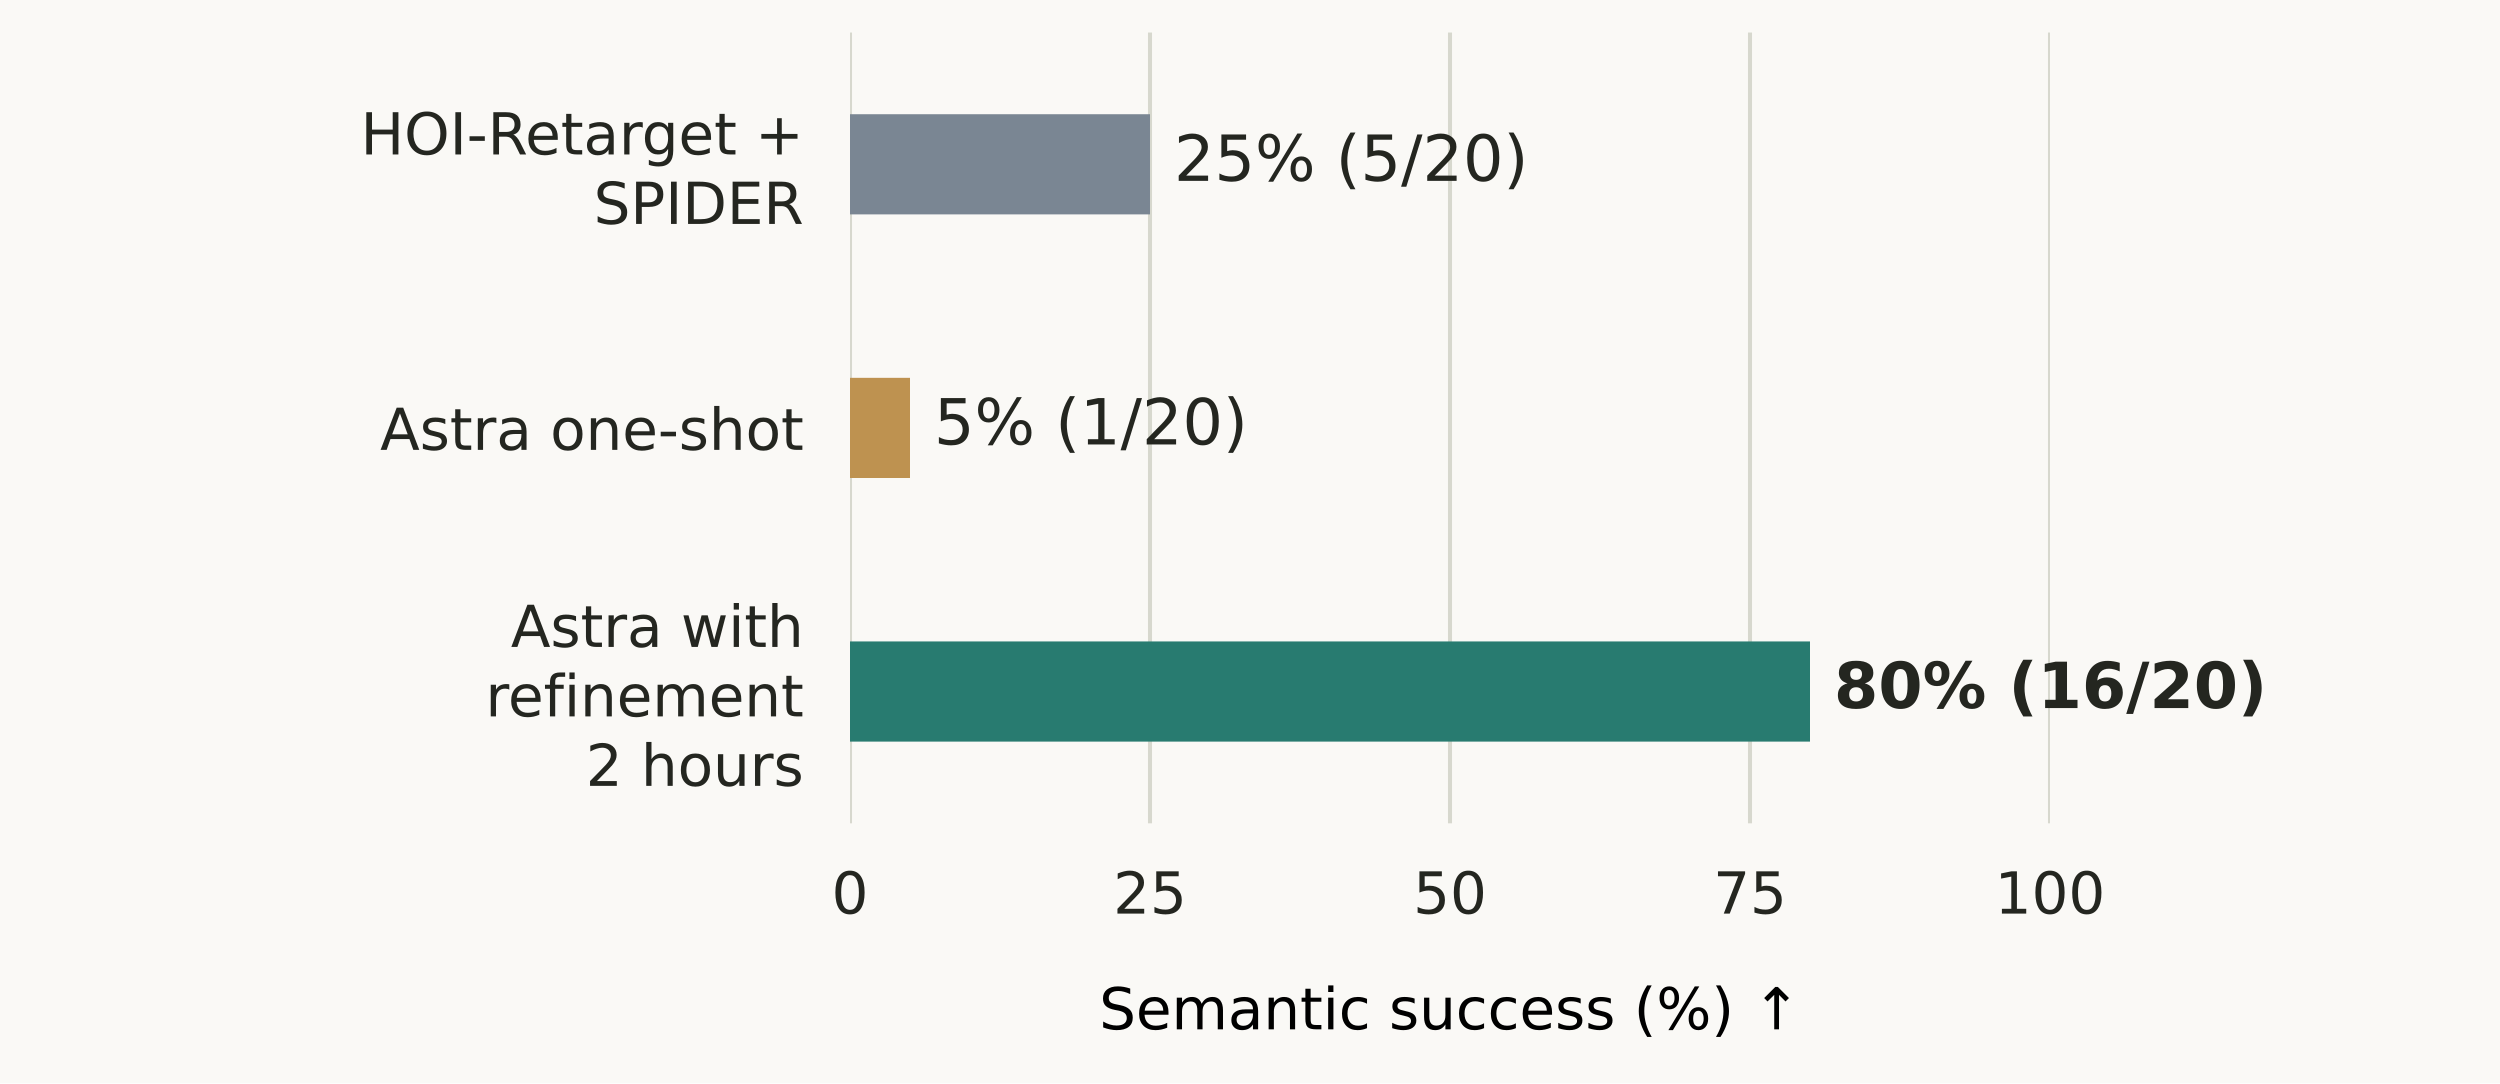
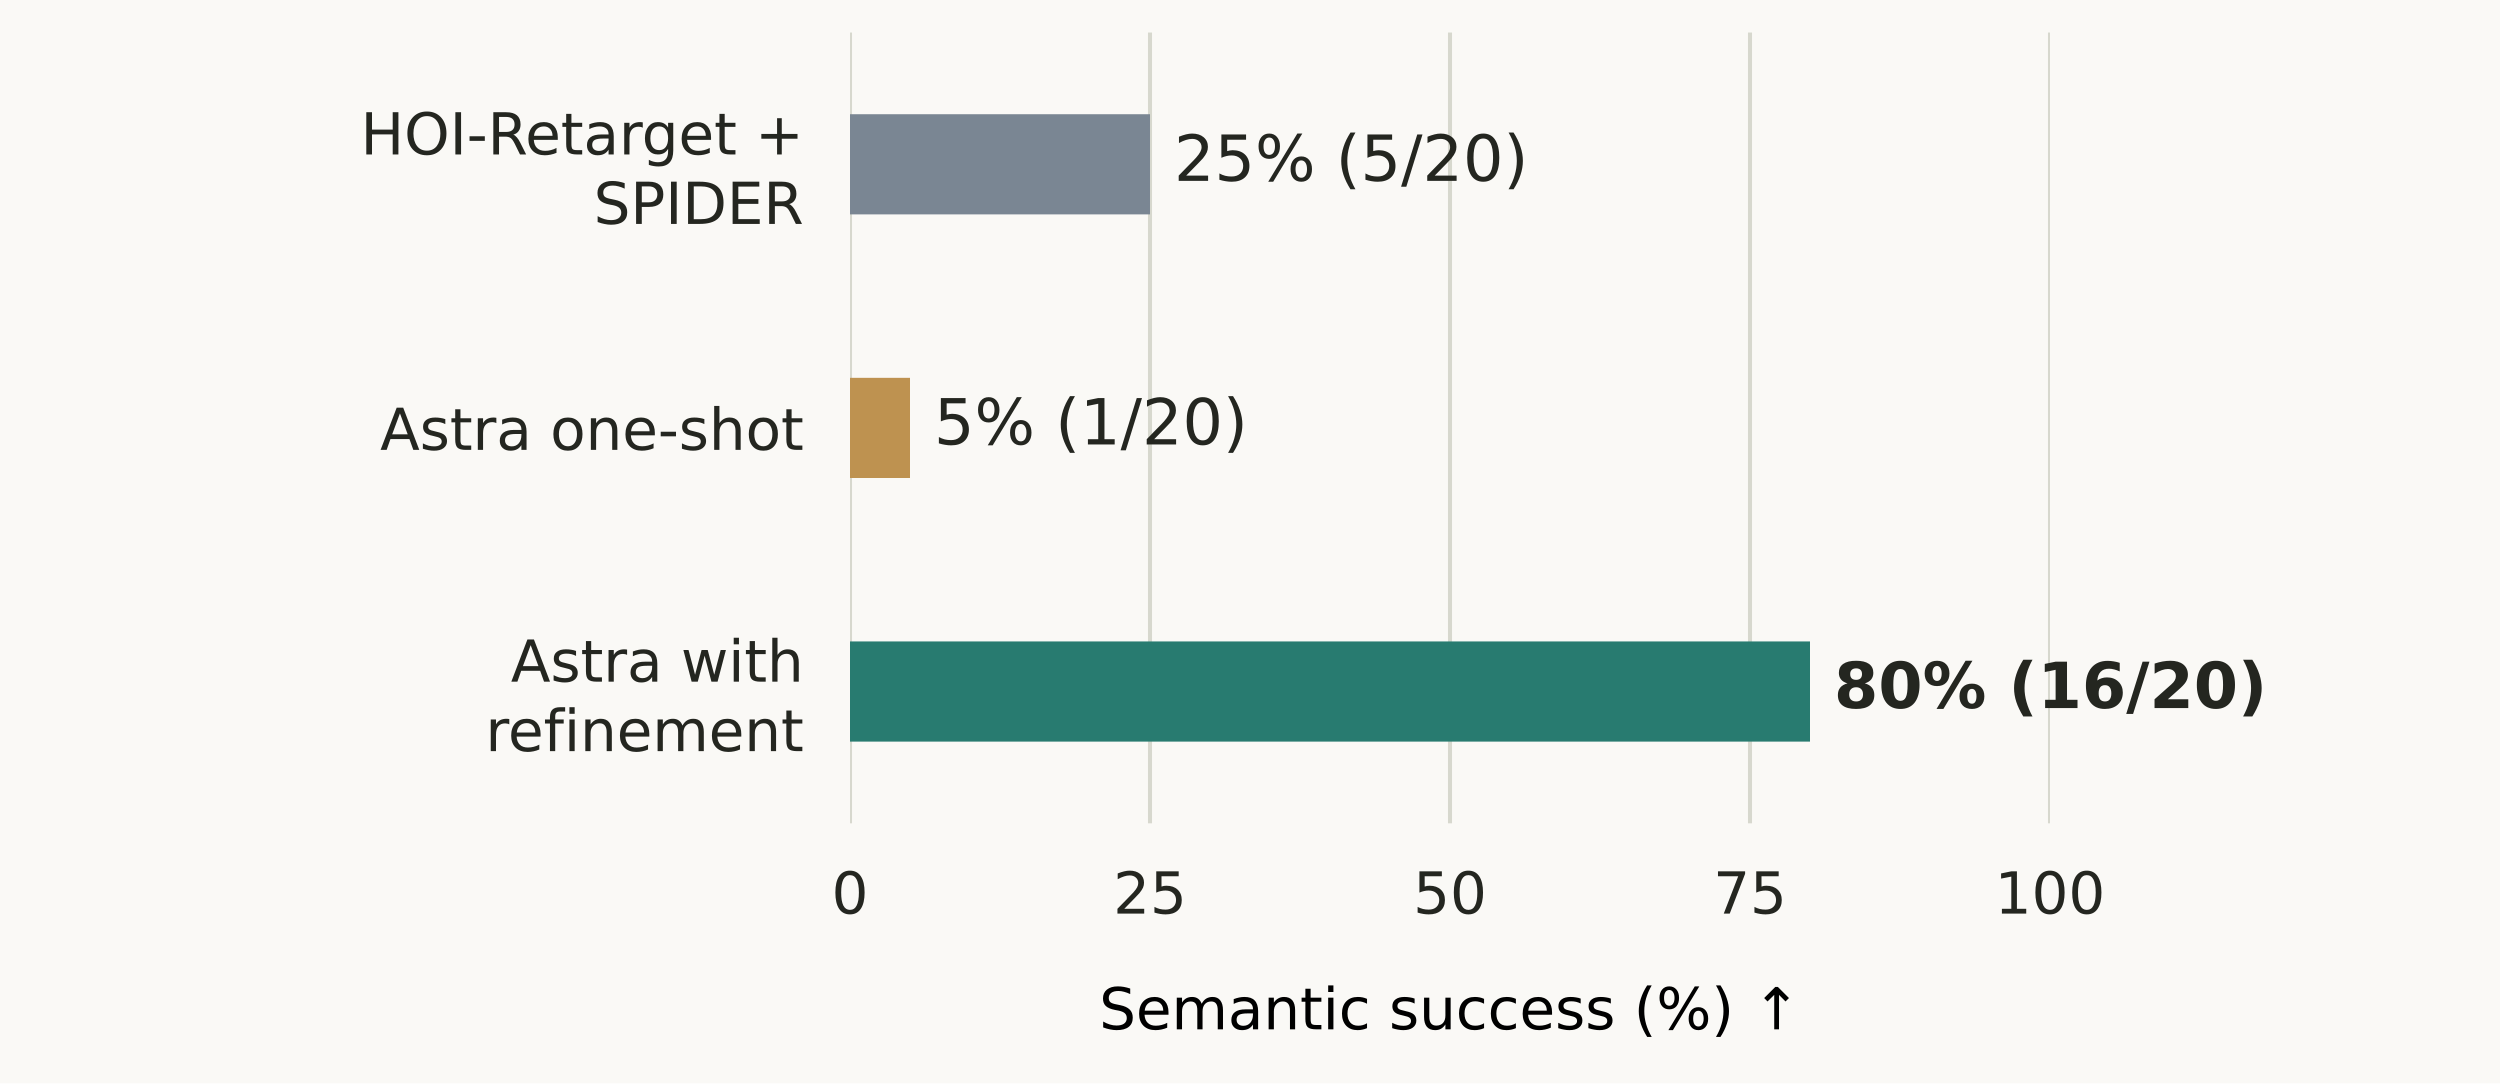
<svg xmlns="http://www.w3.org/2000/svg" width="432pt" height="187.2pt" viewBox="0 0 432 187.2" version="1.1">
  <defs>
    <style type="text/css">*{stroke-linejoin: round; stroke-linecap: butt}</style>
  </defs>
  <g id="figure_1">
    <g id="patch_1">
      <path d="M 0 187.2 L 432 187.2 L 432 0 L 0 0 z " style="fill: #faf9f6" />
    </g>
    <g id="axes_1">
      <g id="patch_2">
        <path d="M 146.88 142.272 L 354.24 142.272 L 354.24 5.616 L 146.88 5.616 z " style="fill: #faf9f6" />
      </g>
      <g id="matplotlib.axis_1">
        <g id="xtick_1">
          <g id="line2d_1">
            <path d="M 146.88 142.272 L 146.88 5.616 " clip-path="url(#p796d87ce6e)" style="fill: none; stroke: #d7d8ce; stroke-width: 0.7; stroke-linecap: square" />
          </g>
          <g id="line2d_2" />
          <g id="text_1">
            <text style="font-size: 10px; font-family: 'DejaVu Sans'; text-anchor: middle; fill: #242620" x="146.88" y="157.87" transform="rotate(-0 146.88 157.8697)">0</text>
          </g>
        </g>
        <g id="xtick_2">
          <g id="line2d_3">
            <path d="M 198.72 142.272 L 198.72 5.616 " clip-path="url(#p796d87ce6e)" style="fill: none; stroke: #d7d8ce; stroke-width: 0.7; stroke-linecap: square" />
          </g>
          <g id="line2d_4" />
          <g id="text_2">
            <text style="font-size: 10px; font-family: 'DejaVu Sans'; text-anchor: middle; fill: #242620" x="198.72" y="157.87" transform="rotate(-0 198.72 157.8697)">25</text>
          </g>
        </g>
        <g id="xtick_3">
          <g id="line2d_5">
            <path d="M 250.56 142.272 L 250.56 5.616 " clip-path="url(#p796d87ce6e)" style="fill: none; stroke: #d7d8ce; stroke-width: 0.7; stroke-linecap: square" />
          </g>
          <g id="line2d_6" />
          <g id="text_3">
            <text style="font-size: 10px; font-family: 'DejaVu Sans'; text-anchor: middle; fill: #242620" x="250.56" y="157.87" transform="rotate(-0 250.56 157.8697)">50</text>
          </g>
        </g>
        <g id="xtick_4">
          <g id="line2d_7">
            <path d="M 302.4 142.272 L 302.4 5.616 " clip-path="url(#p796d87ce6e)" style="fill: none; stroke: #d7d8ce; stroke-width: 0.7; stroke-linecap: square" />
          </g>
          <g id="line2d_8" />
          <g id="text_4">
            <text style="font-size: 10px; font-family: 'DejaVu Sans'; text-anchor: middle; fill: #242620" x="302.4" y="157.87" transform="rotate(-0 302.4 157.8697)">75</text>
          </g>
        </g>
        <g id="xtick_5">
          <g id="line2d_9">
            <path d="M 354.24 142.272 L 354.24 5.616 " clip-path="url(#p796d87ce6e)" style="fill: none; stroke: #d7d8ce; stroke-width: 0.7; stroke-linecap: square" />
          </g>
          <g id="line2d_10" />
          <g id="text_5">
            <text style="font-size: 10px; font-family: 'DejaVu Sans'; text-anchor: middle; fill: #242620" x="354.24" y="157.87" transform="rotate(-0 354.24 157.8697)">100</text>
          </g>
        </g>
        <g id="text_6">
          <text style="font-size: 10px; font-family: 'DejaVu Sans'; text-anchor: middle" x="250.56" y="177.87" transform="rotate(-0 250.56 177.8704)">Semantic success (%) ↑</text>
        </g>
      </g>
      <g id="matplotlib.axis_2">
        <g id="ytick_1">
          <g id="line2d_11" />
          <g id="text_7">
            <text style="font-size: 10px; font-family: 'DejaVu Sans'; fill: #242620" transform="translate(62.31281 26.69034)">HOI-Retarget +</text>
            <text style="font-size: 10px; font-family: 'DejaVu Sans'; fill: #242620" transform="translate(102.5847 38.69229)">SPIDER</text>
          </g>
        </g>
        <g id="ytick_2">
          <g id="line2d_12" />
          <g id="text_8">
            <text style="font-size: 10px; font-family: 'DejaVu Sans'; text-anchor: end; fill: #242620" x="138.88" y="77.743" transform="rotate(-0 138.88 77.74322)">Astra one-shot</text>
          </g>
        </g>
        <g id="ytick_3">
          <g id="line2d_13" />
          <g id="text_9">
-             <text style="font-size: 10px; font-family: 'DejaVu Sans'; fill: #242620" transform="translate(88.27844 111.793)">Astra with</text>
-             <text style="font-size: 10px; font-family: 'DejaVu Sans'; fill: #242620" transform="translate(83.89562 123.7957)">refinement</text>
-             <text style="font-size: 10px; font-family: 'DejaVu Sans'; fill: #242620" transform="translate(101.2253 135.7984)">2 hours</text>
+             <text style="font-size: 10px; font-family: 'DejaVu Sans'; fill: #242620" transform="translate(88.27844 117.7943)">Astra with</text>
+             <text style="font-size: 10px; font-family: 'DejaVu Sans'; fill: #242620" transform="translate(83.89562 129.7971)">refinement</text>
          </g>
        </g>
      </g>
      <g id="patch_3">
        <path d="M 146.88 19.737 L 198.72 19.737 L 198.72 37.047 L 146.88 37.047 z " clip-path="url(#p796d87ce6e)" style="fill: #7a8693" />
      </g>
      <g id="patch_4">
        <path d="M 146.88 65.289 L 157.248 65.289 L 157.248 82.599 L 146.88 82.599 z " clip-path="url(#p796d87ce6e)" style="fill: #be9250" />
      </g>
      <g id="patch_5">
        <path d="M 146.88 110.841 L 312.768 110.841 L 312.768 128.151 L 146.88 128.151 z " clip-path="url(#p796d87ce6e)" style="fill: #287b70" />
      </g>
      <g id="text_10">
        <text style="font-size: 11px; font-family: 'DejaVu Sans'; text-anchor: start; fill: #242620" x="202.867" y="31.249" transform="rotate(-0 202.8672 31.24942)">25% (5/20)</text>
      </g>
      <g id="text_11">
        <text style="font-size: 11px; font-family: 'DejaVu Sans'; text-anchor: start; fill: #242620" x="161.395" y="76.801" transform="rotate(-0 161.3952 76.80142)">5% (1/20)</text>
      </g>
      <g id="text_12">
        <text style="font-weight: 700; font-size: 11px; font-family: 'DejaVu Sans'; text-anchor: start; fill: #242620" x="316.915" y="122.353" transform="rotate(-0 316.9152 122.3534)">80% (16/20)</text>
      </g>
    </g>
  </g>
  <defs>
    <clipPath id="p796d87ce6e">
      <rect x="146.88" y="5.616" width="207.36" height="136.656" />
    </clipPath>
  </defs>
</svg>
